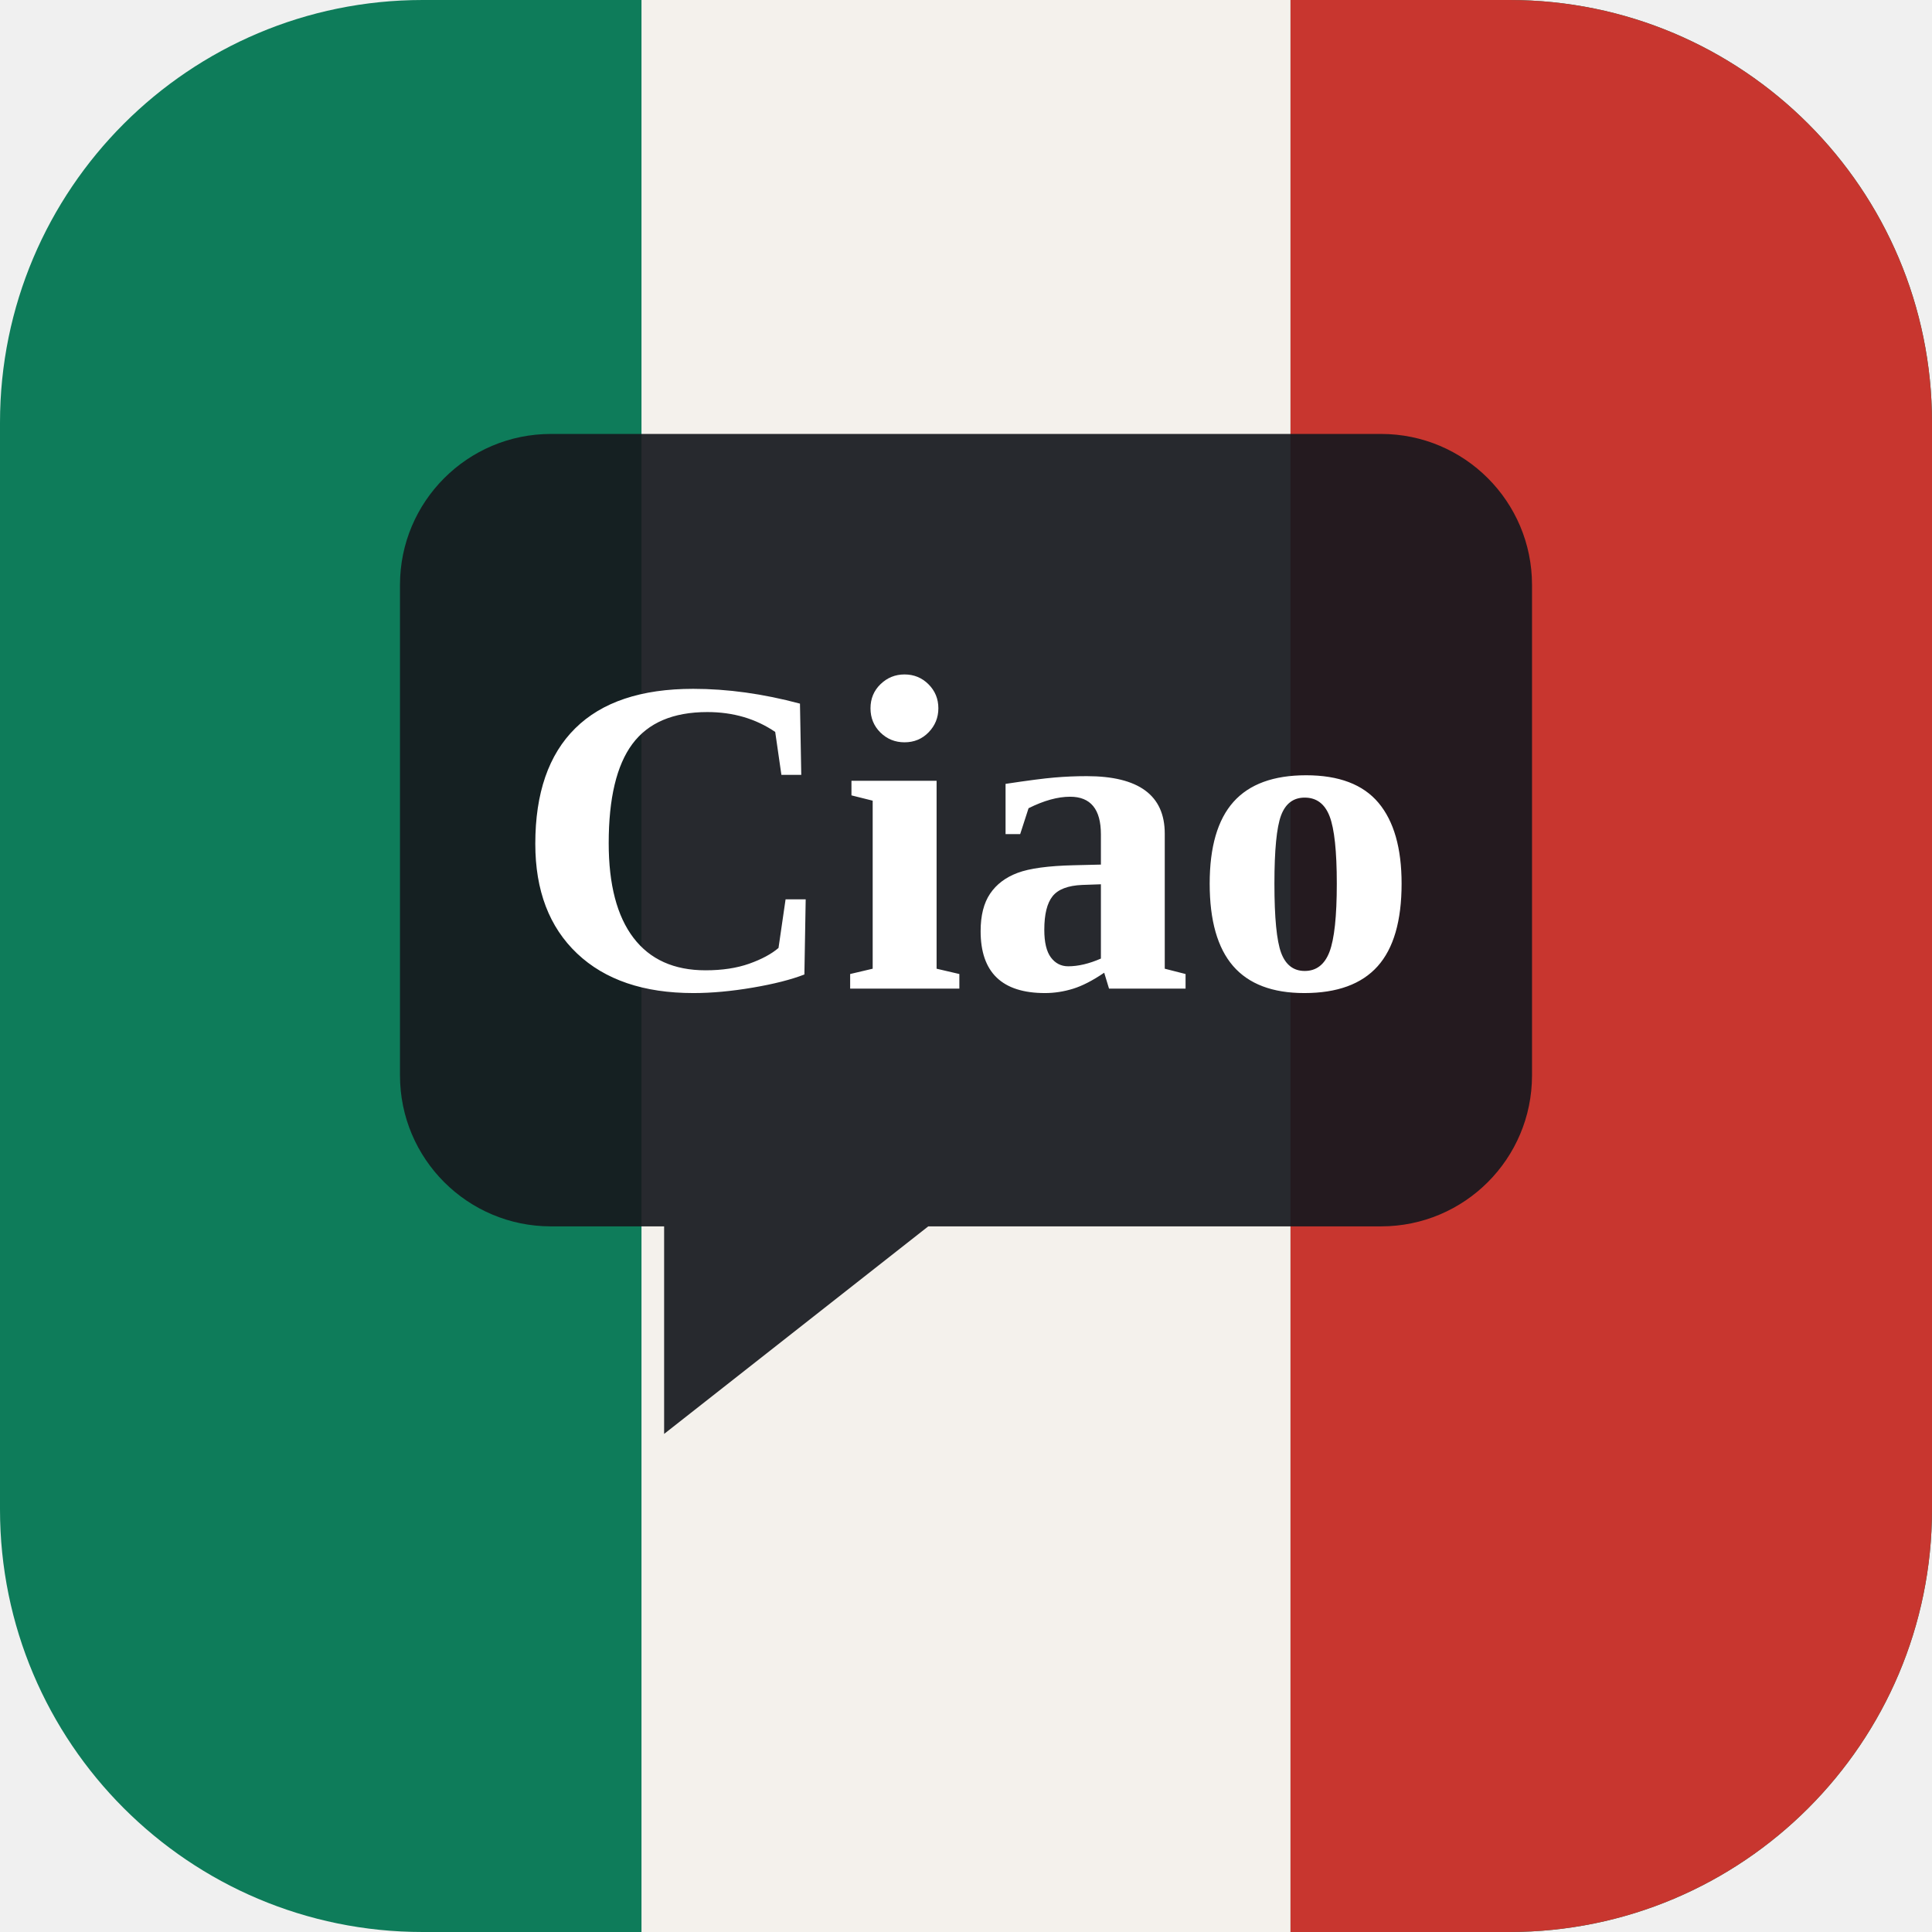
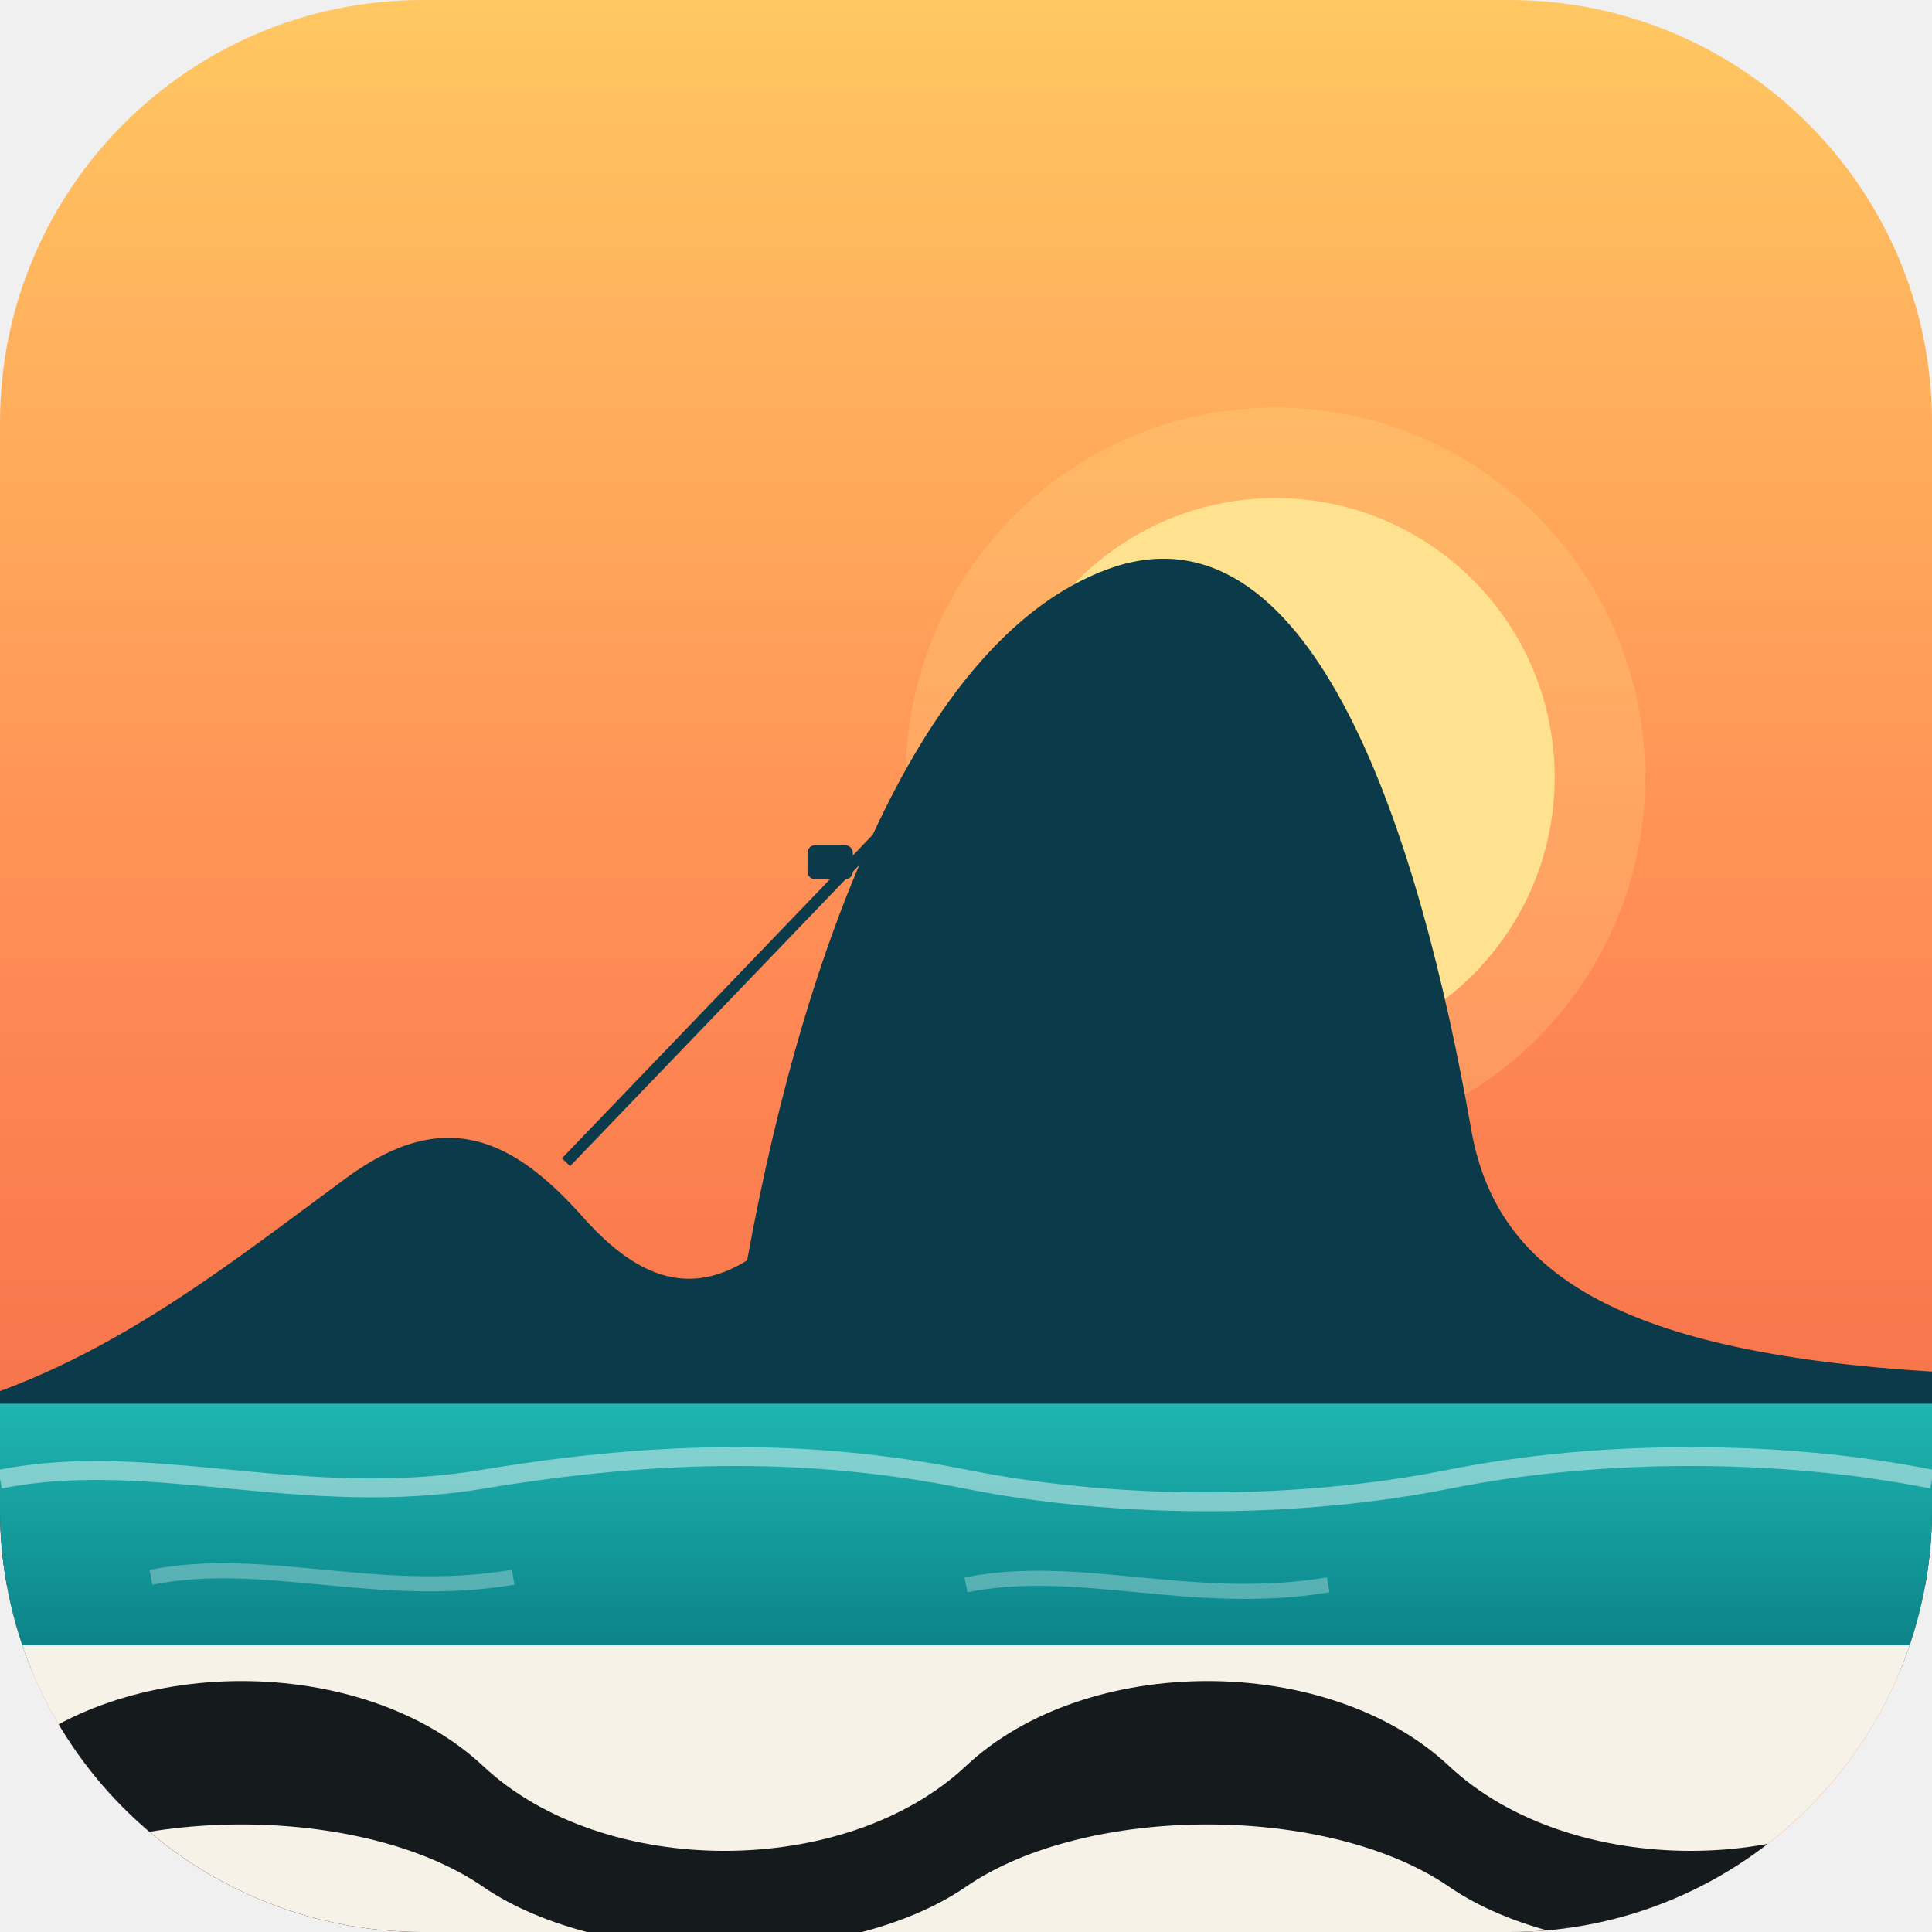
<svg xmlns="http://www.w3.org/2000/svg" viewBox="0 0 512 512">
-   <rect width="512" height="512" rx="112" fill="#0e7c5a" />
-   <rect x="170" width="172" height="512" fill="#f4f1ec" />
-   <path d="M342 0h58a112 112 0 0 1 112 112v288a112 112 0 0 1-112 112h-58z" fill="#c8362f" />
-   <g transform="translate(256 250)">
-     <path d="M-150 -95a40 40 0 0 1 40-40h220a40 40 0 0 1 40 40v130a40 40 0 0 1-40 40h-120l-70 55v-55h-30a40 40 0 0 1-40-40z" fill="#16181d" opacity=".92" />
-     <text x="0" y="12" text-anchor="middle" font-family="Georgia, 'Times New Roman', serif" font-weight="700" font-size="120" fill="#ffffff">Ciao</text>
+   <defs>
+     <linearGradient id="ceu" x1="0" y1="0" x2="0" y2="1">
+       <stop offset="0" stop-color="#ffc861" />
+       <stop offset=".5" stop-color="#ff8a55" />
+       <stop offset="1" stop-color="#ee5a3f" />
+     </linearGradient>
+     <linearGradient id="mar" x1="0" y1="0" x2="0" y2="1">
+       <stop offset="0" stop-color="#1fb5b0" />
+       <stop offset="1" stop-color="#0a7f86" />
+     </linearGradient>
+     <clipPath id="r">
+       <rect width="512" height="512" rx="112" />
+     </clipPath>
+   </defs>
+   <g clip-path="url(#r)">
+     <rect width="512" height="512" fill="url(#ceu)" />
+     <circle cx="338" cy="206" r="74" fill="#ffe28f" />
+     <circle cx="338" cy="206" r="98" fill="#ffe28f" opacity=".22" />
+     <path d="M-10 372C30 360 62 334 92 312c26-19 44-10 62 10 14 16 28 22 44 12C214 246 246 166 296 150c52-16 80 70 94 150 7 38 40 60 132 64V420H-10z" fill="#0b3b4a" />
+     <path d="M150 308 296 156" stroke="#0b3b4a" stroke-width="3" fill="none" />
+     <rect x="214" y="224" width="12" height="9" rx="2" fill="#0b3b4a" />
+     <rect y="372" width="512" height="70" fill="url(#mar)" />
+     <path d="M0 392c40-8 80 8 128 0s88-8 128 0 88 8 128 0 88-8 128 0" stroke="#fff" stroke-opacity=".45" stroke-width="5" fill="none" />
+     <path d="M40 418c30-6 60 6 96 0m120 2c30-6 60 6 96 0" stroke="#fff" stroke-opacity=".3" stroke-width="4" fill="none" />
+     <rect y="436" width="512" height="80" fill="#f7f2e8" />
+     <path d="M0 468c32-30 96-30 128 0s96 30 128 0 96-30 128 0 96 30 128 0V520H0z" fill="#151a1c" />
+     <path d="M0 500c32-22 96-22 128 0s96 22 128 0 96-22 128 0 96 22 128 0V520H0z" fill="#f7f2e8" />
  </g>
</svg>
